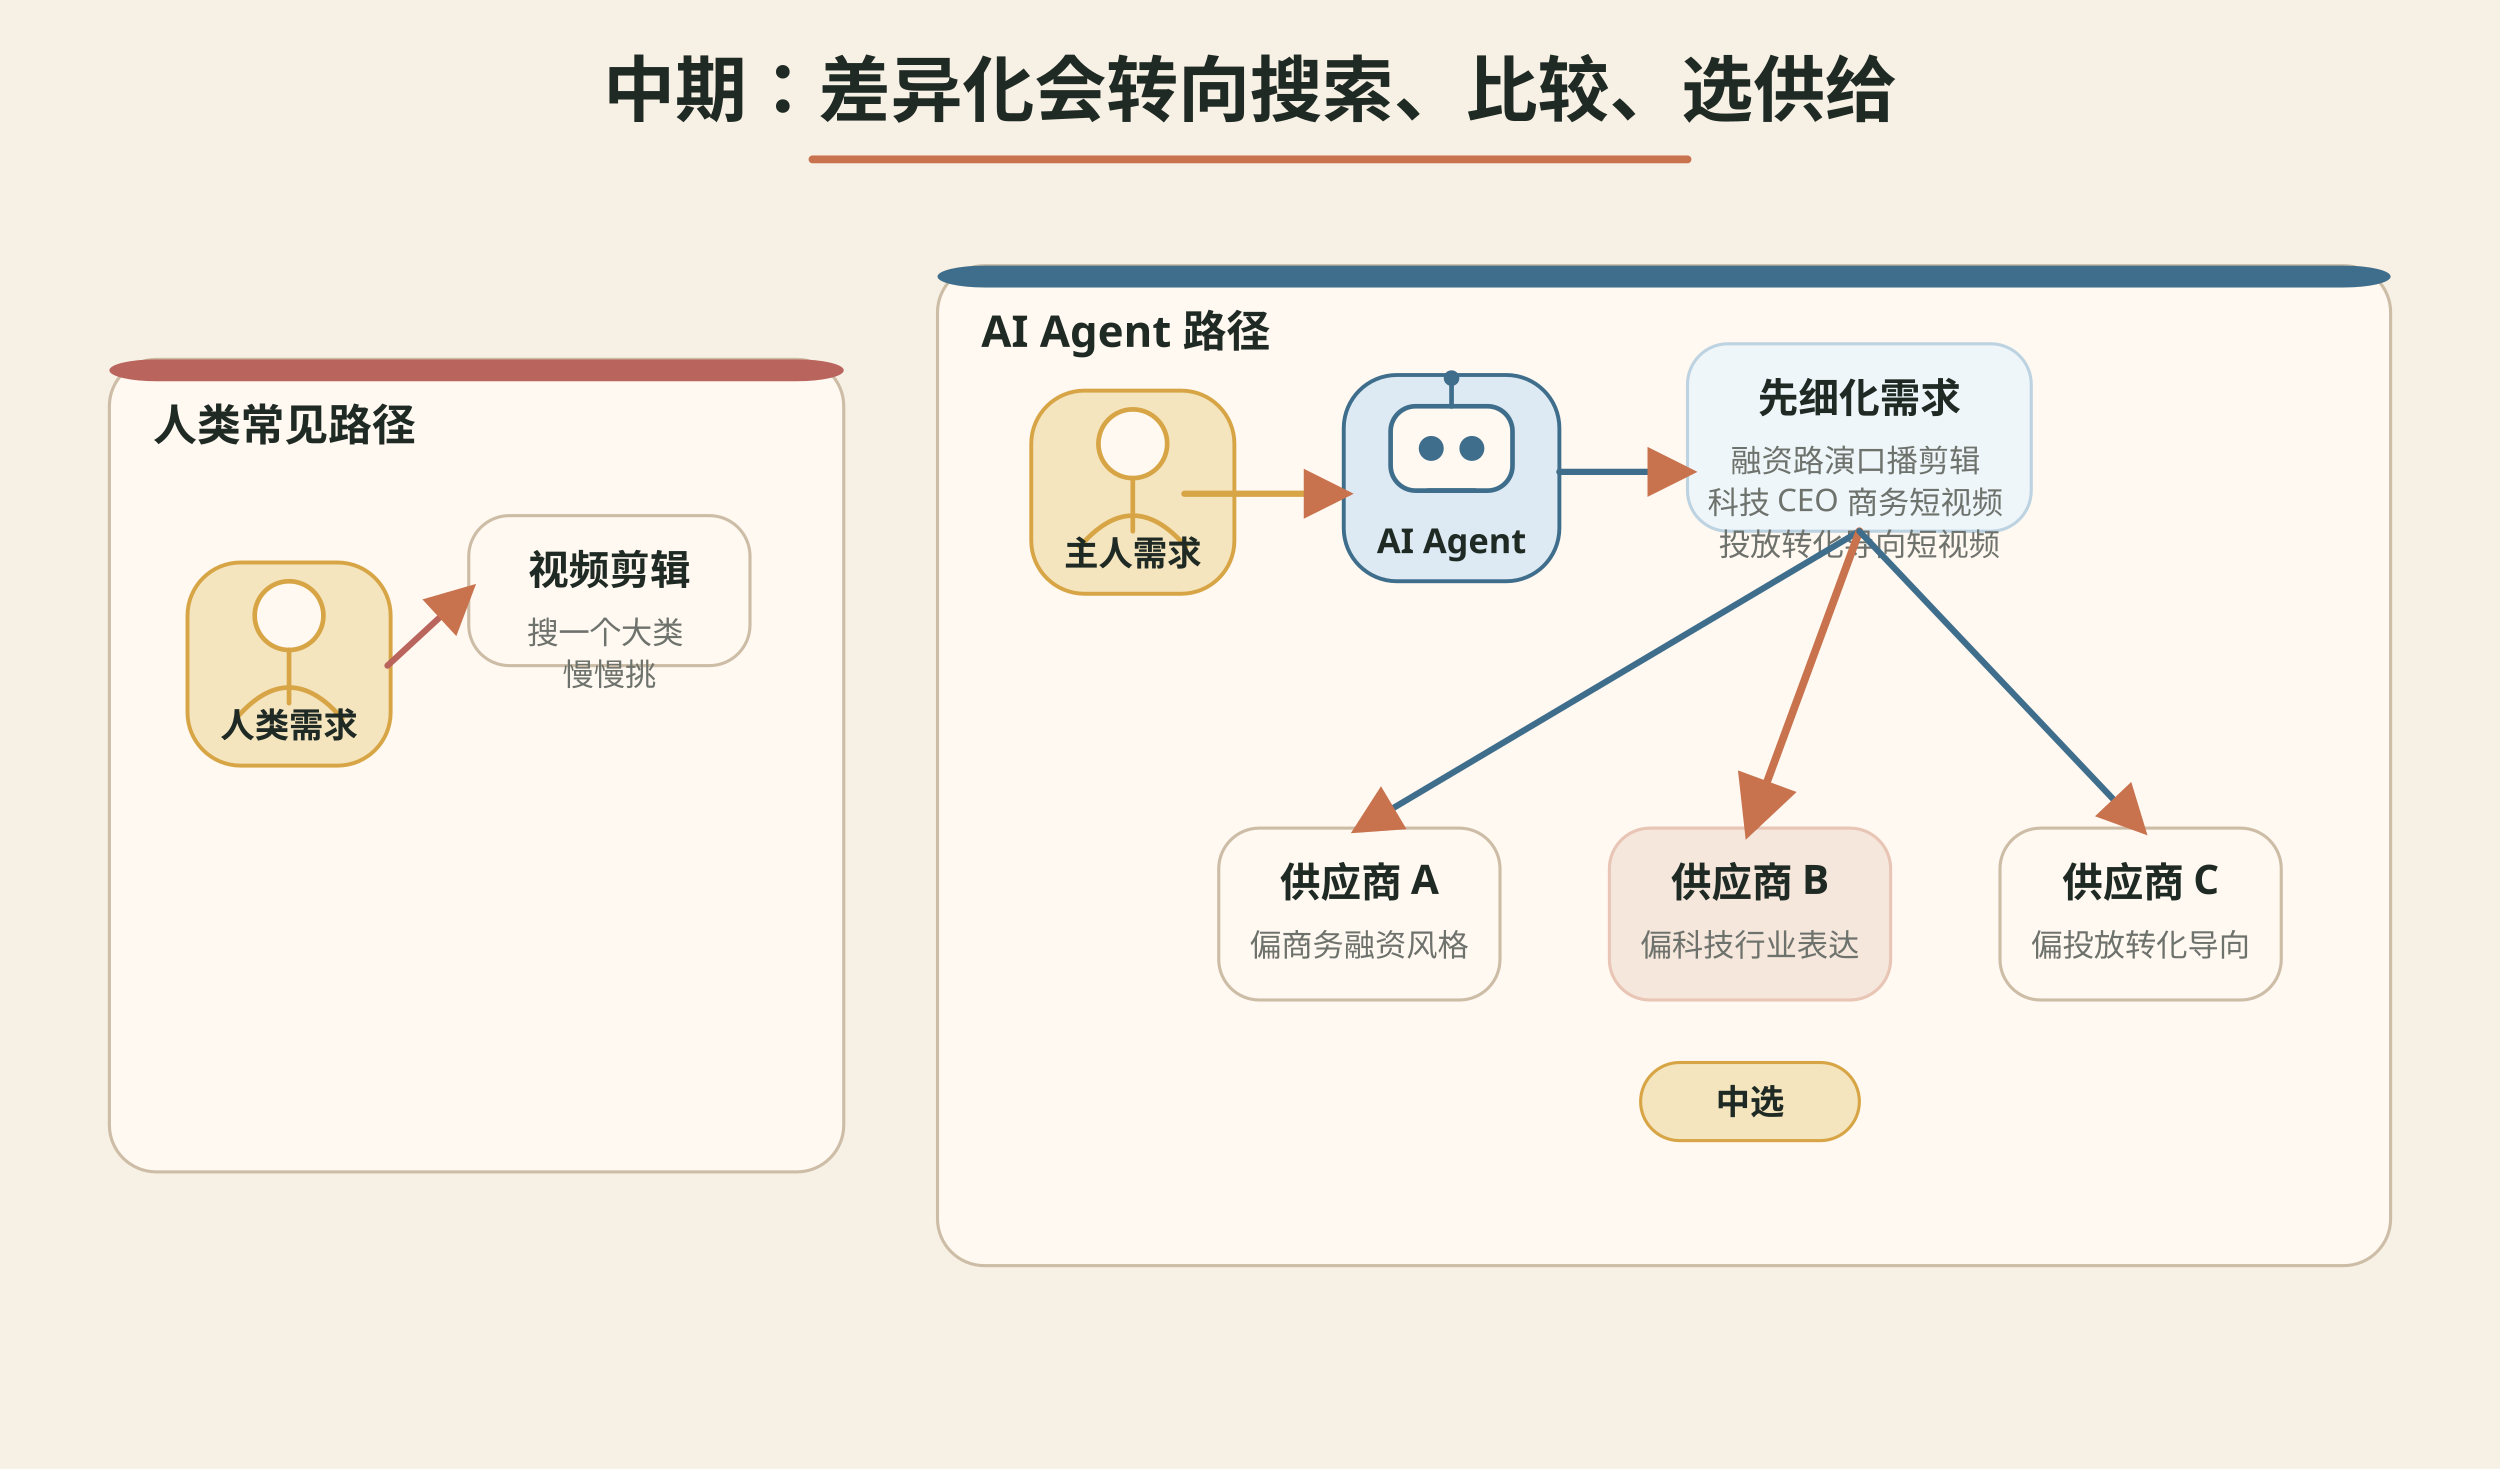
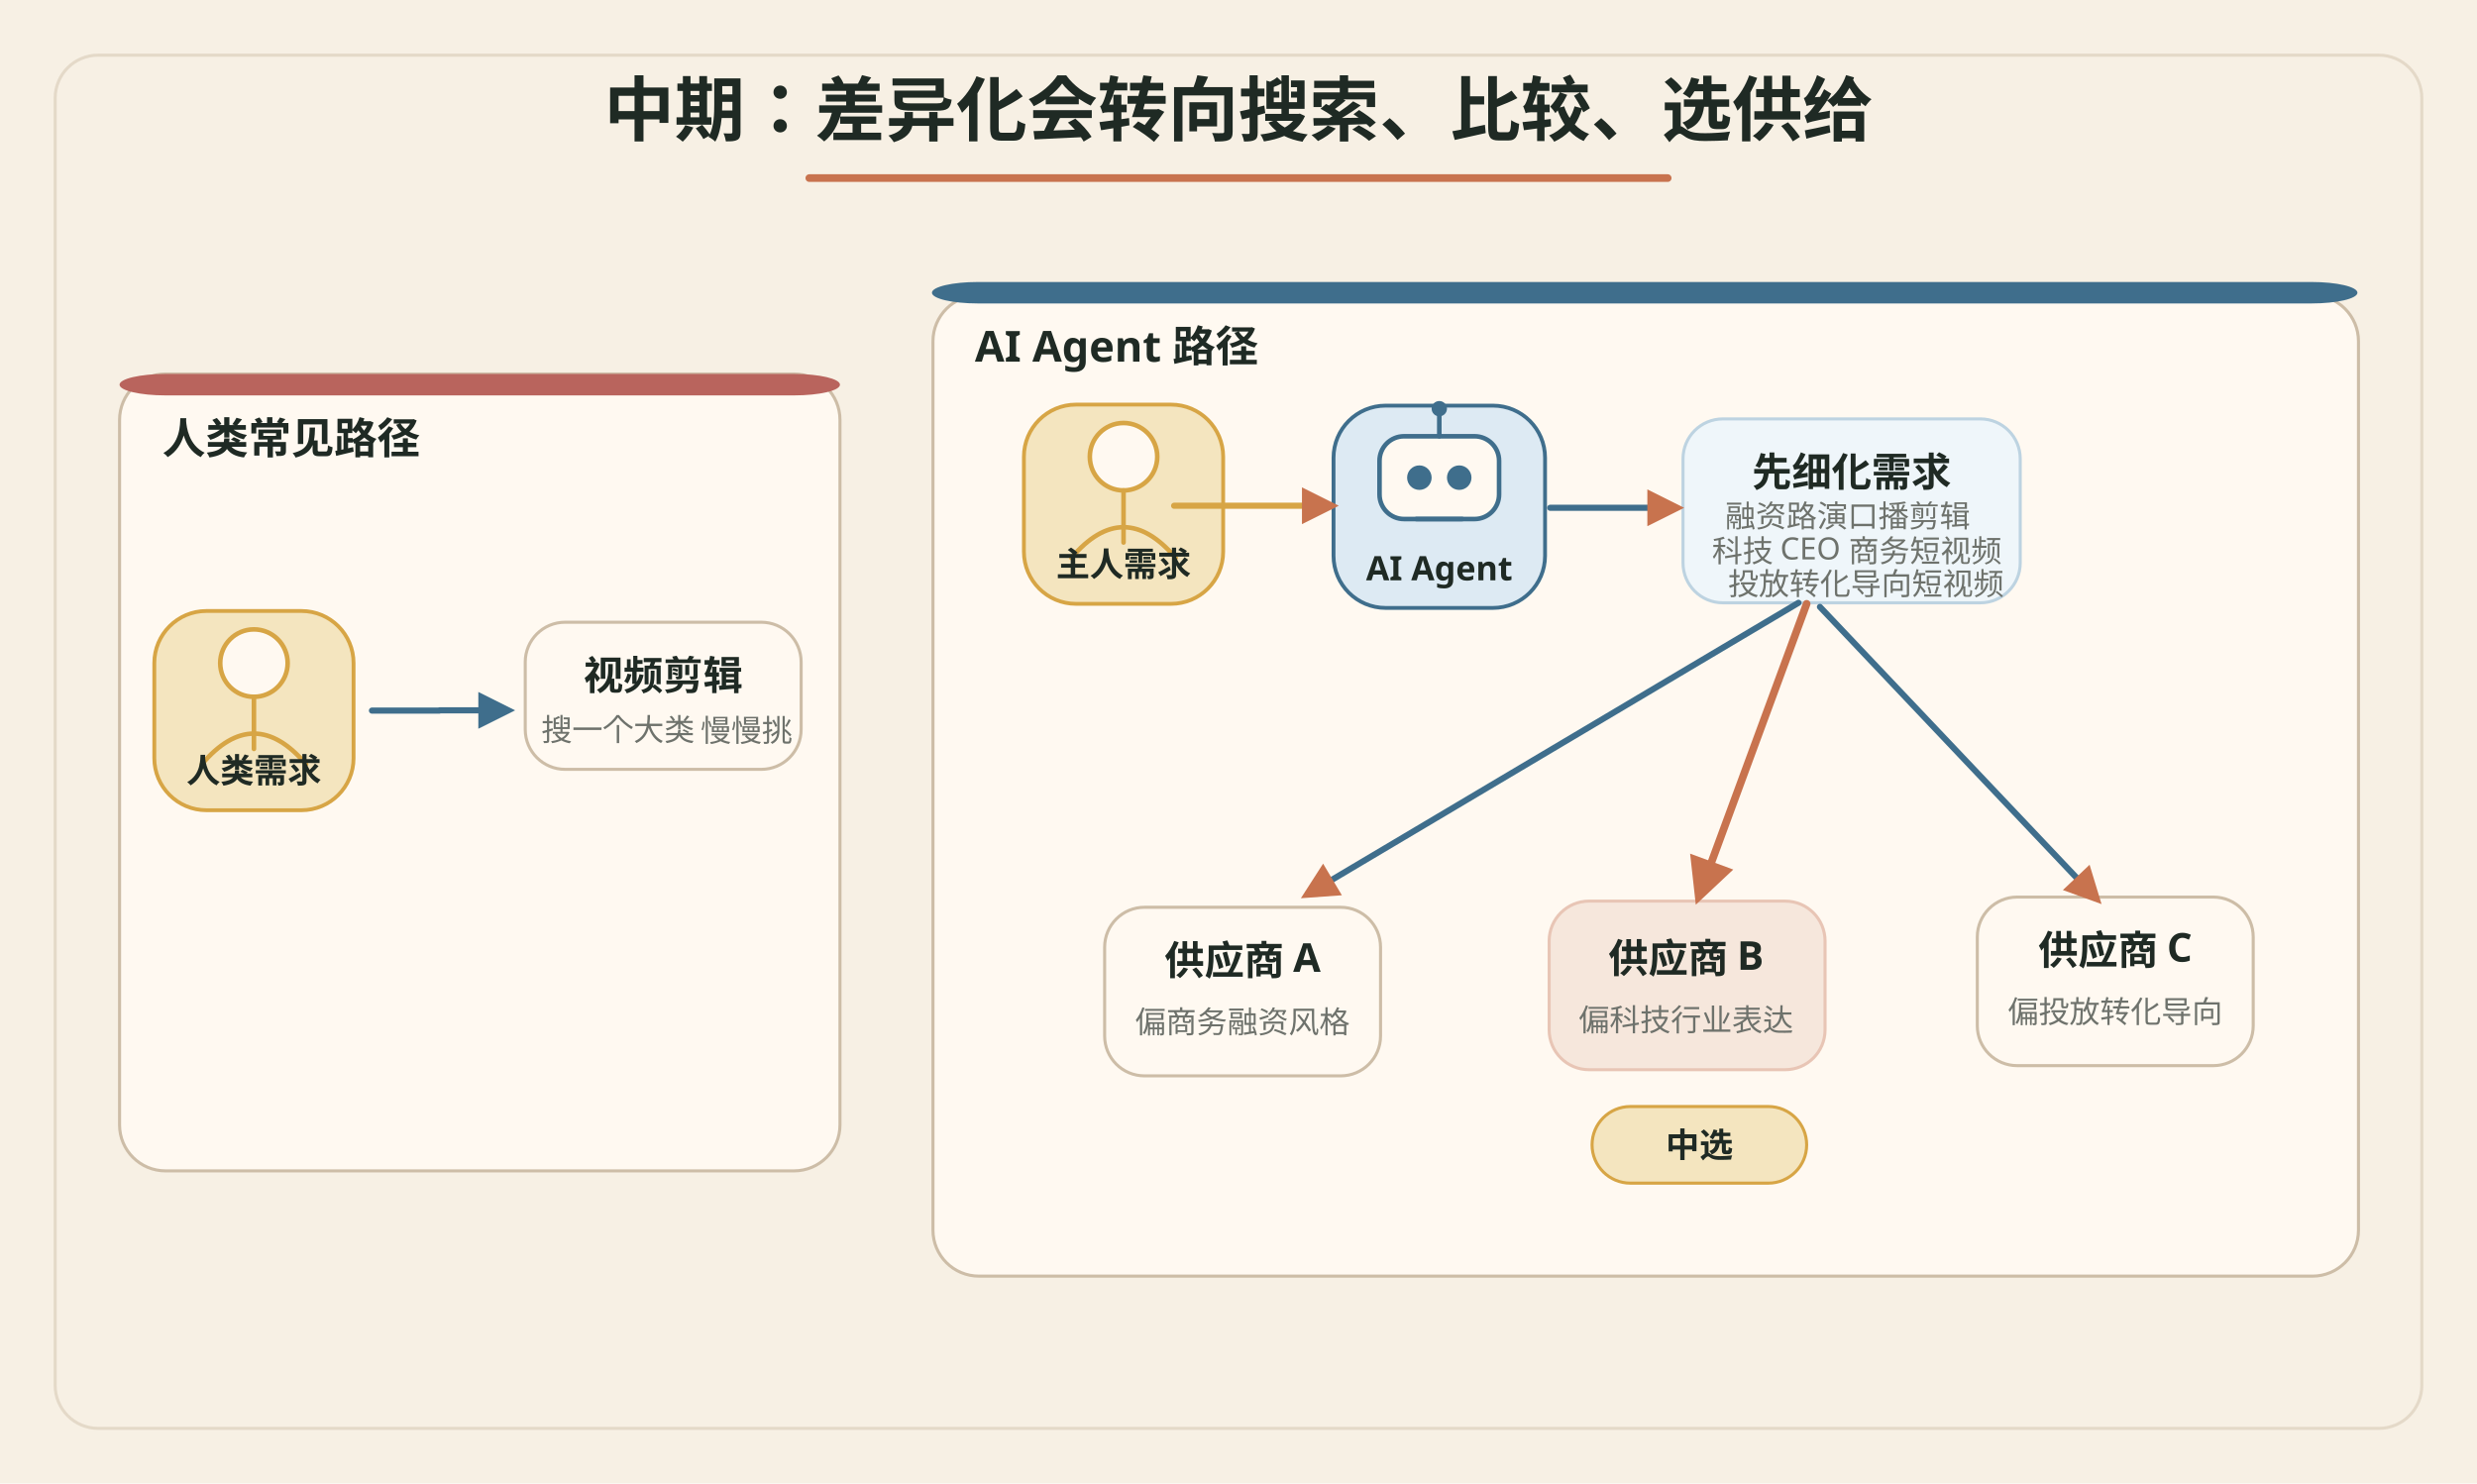
- <svg xmlns="http://www.w3.org/2000/svg" width="1600" height="940" viewBox="0 0 1600 940">
+ <svg xmlns="http://www.w3.org/2000/svg" width="1616" height="968" viewBox="0 0 1616 968">
  <defs>
-     <marker id="arrow" viewBox="0 0 10 10" refX="8" refY="5" markerWidth="8" markerHeight="8" orient="auto-start-reverse">
-       <path d="M 0 0 L 10 5 L 0 10 z" fill="#C8734E" />
+     <marker id="canvasArrowExport-_3f6e8c" viewBox="0 0 8 8" refX="6.2" refY="4" markerWidth="6" markerHeight="6" orient="auto-start-reverse">
+       <path d="M 0 0 L 8 4 L 0 8 z" fill="#3f6e8c" />
    </marker>
  </defs>
-   <rect x="0" y="0" width="1600" height="940" rx="0" ry="0" fill="#F7F0E4" stroke="none" stroke-width="2" />
-   <text x="800" y="74" text-anchor="middle" font-size="46" font-weight="700" font-family="'Noto Serif SC','Source Han Serif SC','Songti SC',serif" fill="#1F2A24">
-     <tspan x="800" y="74">中期：差异化会转向搜索、比较、选供给</tspan>
-   </text>
-   <line x1="520" y1="102" x2="1080" y2="102" stroke="#C8734E" stroke-width="5" stroke-linecap="round" />
-   <rect x="70" y="230" width="470" height="520" rx="30" ry="30" fill="#FFF9F1" stroke="#CDBDA7" stroke-width="2" />
-   <rect x="70" y="230" width="470" height="14" rx="30" ry="30" fill="#B9645D" stroke="none" stroke-width="2" />
-   <text x="98" y="282" text-anchor="start" font-size="28" font-weight="700" font-family="'Noto Sans SC','PingFang SC','Microsoft YaHei',sans-serif" fill="#1F2A24">
-     <tspan x="98" y="282">人类常见路径</tspan>
-   </text>
-   <rect x="600" y="170" width="930" height="640" rx="30" ry="30" fill="#FFF9F1" stroke="#CDBDA7" stroke-width="2" />
-   <rect x="600" y="170" width="930" height="14" rx="30" ry="30" fill="#3F6E8C" stroke="none" stroke-width="2" />
-   <text x="628" y="222" text-anchor="start" font-size="28" font-weight="700" font-family="'Noto Sans SC','PingFang SC','Microsoft YaHei',sans-serif" fill="#1F2A24">
-     <tspan x="628" y="222">AI Agent 路径</tspan>
-   </text>
-   <rect x="120" y="360" width="130" height="130" rx="34" ry="34" fill="#F4E5BF" stroke="#D7A545" stroke-width="2.5" />
-   <circle cx="185" cy="394" r="22" fill="#FFF9F1" stroke="#D7A545" stroke-width="3" />
-   <path d="M 151 460 Q 185 420 219 460" fill="none" stroke="#D7A545" stroke-width="3" stroke-linecap="round" stroke-linejoin="round" />
-   <line x1="185" y1="416" x2="185" y2="450" stroke="#D7A545" stroke-width="3" stroke-linecap="round" />
-   <text x="185" y="472" text-anchor="middle" font-size="22" font-weight="700" font-family="'Noto Sans SC','PingFang SC','Microsoft YaHei',sans-serif" fill="#1F2A24">
-     <tspan x="185" y="472">人类需求</tspan>
-   </text>
-   <rect x="300" y="330" width="180" height="96" rx="26" ry="26" fill="#FFF9F1" stroke="#CDBDA7" stroke-width="2" />
-   <text x="390" y="374" text-anchor="middle" font-size="26" font-weight="700" font-family="'Noto Sans SC','PingFang SC','Microsoft YaHei',sans-serif" fill="#1F2A24">
-     <tspan x="390" y="374">视频剪辑</tspan>
-   </text>
-   <text x="390" y="412" text-anchor="middle" font-size="20" font-weight="500" font-family="'Noto Sans SC','PingFang SC','Microsoft YaHei',sans-serif" fill="#6E726C">
-     <tspan x="390" y="412">搜一个大类</tspan>
-     <tspan x="390" y="438.8">慢慢挑</tspan>
-   </text>
-   <polyline points="248,426 300,378" fill="none" stroke="#B9645D" stroke-width="4" stroke-linecap="round" stroke-linejoin="round" marker-end="url(#arrow)" />
-   <rect x="660" y="250" width="130" height="130" rx="34" ry="34" fill="#F4E5BF" stroke="#D7A545" stroke-width="2.5" />
-   <circle cx="725" cy="284" r="22" fill="#FFF9F1" stroke="#D7A545" stroke-width="3" />
-   <path d="M 691 350 Q 725 310 759 350" fill="none" stroke="#D7A545" stroke-width="3" stroke-linecap="round" stroke-linejoin="round" />
-   <line x1="725" y1="306" x2="725" y2="340" stroke="#D7A545" stroke-width="3" stroke-linecap="round" />
-   <text x="725" y="362" text-anchor="middle" font-size="22" font-weight="700" font-family="'Noto Sans SC','PingFang SC','Microsoft YaHei',sans-serif" fill="#1F2A24">
-     <tspan x="725" y="362">主人需求</tspan>
-   </text>
-   <rect x="860" y="240" width="138" height="132" rx="34" ry="34" fill="#DDEAF3" stroke="#3F6E8C" stroke-width="2.5" />
-   <rect x="890" y="260" width="78" height="54" rx="16" ry="16" fill="#FFF9F1" stroke="#3F6E8C" stroke-width="3" />
-   <circle cx="916" cy="287" r="8" fill="#3F6E8C" stroke="none" stroke-width="2" />
-   <circle cx="942" cy="287" r="8" fill="#3F6E8C" stroke="none" stroke-width="2" />
-   <line x1="914" y1="314" x2="944" y2="314" stroke="#3F6E8C" stroke-width="3" stroke-linecap="round" />
-   <line x1="929" y1="260" x2="929" y2="246" stroke="#3F6E8C" stroke-width="3" stroke-linecap="round" />
-   <circle cx="929" cy="242" r="5" fill="#3F6E8C" stroke="none" stroke-width="2" />
-   <text x="929" y="354" text-anchor="middle" font-size="22" font-weight="700" font-family="'Noto Sans SC','PingFang SC','Microsoft YaHei',sans-serif" fill="#1F2A24">
-     <tspan x="929" y="354">AI Agent</tspan>
-   </text>
-   <rect x="1080" y="220" width="220" height="120" rx="26" ry="26" fill="#EFF6FA" stroke="#BDD3E1" stroke-width="2" />
-   <text x="1190" y="264" text-anchor="middle" font-size="26" font-weight="700" font-family="'Noto Sans SC','PingFang SC','Microsoft YaHei',sans-serif" fill="#1F2A24">
-     <tspan x="1190" y="264">先细化需求</tspan>
-   </text>
-   <text x="1190" y="302" text-anchor="middle" font-size="20" font-weight="500" font-family="'Noto Sans SC','PingFang SC','Microsoft YaHei',sans-serif" fill="#6E726C">
-     <tspan x="1190" y="302">融资路演口播剪辑</tspan>
-     <tspan x="1190" y="328.8">科技 CEO 商务短视频</tspan>
-     <tspan x="1190" y="355.6">投放转化导向短视频</tspan>
-   </text>
-   <rect x="780" y="530" width="180" height="110" rx="26" ry="26" fill="#FFF9F1" stroke="#CDBDA7" stroke-width="2" />
-   <text x="870" y="574" text-anchor="middle" font-size="26" font-weight="700" font-family="'Noto Sans SC','PingFang SC','Microsoft YaHei',sans-serif" fill="#1F2A24">
-     <tspan x="870" y="574">供应商 A</tspan>
-   </text>
-   <text x="870" y="612" text-anchor="middle" font-size="20" font-weight="500" font-family="'Noto Sans SC','PingFang SC','Microsoft YaHei',sans-serif" fill="#6E726C">
-     <tspan x="870" y="612">偏商务融资风格</tspan>
-   </text>
-   <rect x="1030" y="530" width="180" height="110" rx="26" ry="26" fill="#F6E7DC" stroke="#E8C5B5" stroke-width="2" />
-   <text x="1120" y="574" text-anchor="middle" font-size="26" font-weight="700" font-family="'Noto Sans SC','PingFang SC','Microsoft YaHei',sans-serif" fill="#1F2A24">
-     <tspan x="1120" y="574">供应商 B</tspan>
-   </text>
-   <text x="1120" y="612" text-anchor="middle" font-size="20" font-weight="500" font-family="'Noto Sans SC','PingFang SC','Microsoft YaHei',sans-serif" fill="#6E726C">
-     <tspan x="1120" y="612">偏科技行业表达</tspan>
-   </text>
-   <rect x="1280" y="530" width="180" height="110" rx="26" ry="26" fill="#FFF9F1" stroke="#CDBDA7" stroke-width="2" />
-   <text x="1370" y="574" text-anchor="middle" font-size="26" font-weight="700" font-family="'Noto Sans SC','PingFang SC','Microsoft YaHei',sans-serif" fill="#1F2A24">
-     <tspan x="1370" y="574">供应商 C</tspan>
-   </text>
-   <text x="1370" y="612" text-anchor="middle" font-size="20" font-weight="500" font-family="'Noto Sans SC','PingFang SC','Microsoft YaHei',sans-serif" fill="#6E726C">
-     <tspan x="1370" y="612">偏投放转化导向</tspan>
-   </text>
-   <rect x="1050" y="680" width="140" height="50" rx="25" ry="25" fill="#F4E5BF" stroke="#D7A545" stroke-width="2" />
-   <text x="1120" y="713" text-anchor="middle" font-size="22" font-weight="600" font-family="'Noto Sans SC','PingFang SC','Microsoft YaHei',sans-serif" fill="#1F2A24">
-     <tspan x="1120" y="713">中选</tspan>
-   </text>
-   <polyline points="758,316 860,316" fill="none" stroke="#D7A545" stroke-width="4" stroke-linecap="round" stroke-linejoin="round" marker-end="url(#arrow)" />
-   <polyline points="998,302 1080,302" fill="none" stroke="#3F6E8C" stroke-width="4" stroke-linecap="round" stroke-linejoin="round" marker-end="url(#arrow)" />
-   <polyline points="1190,340 870,530" fill="none" stroke="#3F6E8C" stroke-width="4" stroke-linecap="round" stroke-linejoin="round" marker-end="url(#arrow)" />
-   <polyline points="1190,340 1120,530" fill="none" stroke="#C8734E" stroke-width="5" stroke-linecap="round" stroke-linejoin="round" marker-end="url(#arrow)" />
-   <polyline points="1190,340 1370,530" fill="none" stroke="#3F6E8C" stroke-width="4" stroke-linecap="round" stroke-linejoin="round" marker-end="url(#arrow)" />
+   <rect x="0" y="0" width="1616" height="968" fill="#f7f0e4" />
+   <g transform="translate(-96, -96.8)">
+     <svg width="1568" height="920" viewBox="16 10 1568 920" x="120" y="120.8" preserveAspectRatio="xMidYMid meet">
+       <defs>
+         <marker id="arrow" viewBox="0 0 8 8" refX="6.2" refY="4" markerWidth="6" markerHeight="6" orient="auto-start-reverse">
+           <path d="M 0 0 L 8 4 L 0 8 z" fill="#C8734E" />
+         </marker>
+       </defs>
+       <g data-editor-group="component" data-editor-name="export-frame">
+         <rect x="28" y="22" width="1544" height="896" rx="28" ry="28" fill="none" stroke="#CDBDA7" stroke-width="2" opacity="0.45" />
+       </g>
+     </svg>
+     <svg width="853" height="105" viewBox="374 9 853 105" x="478" y="120" preserveAspectRatio="xMidYMid meet">
+       <defs>
+         <marker id="arrow" viewBox="0 0 8 8" refX="6.2" refY="4" markerWidth="6" markerHeight="6" orient="auto-start-reverse">
+           <path d="M 0 0 L 8 4 L 0 8 z" fill="#C8734E" />
+         </marker>
+       </defs>
+       <g data-editor-group="component" data-editor-name="title-block">
+         <g data-editor-subitem="true" data-editor-subitem-name="title">
+           <text x="800" y="74" text-anchor="middle" font-size="46" font-weight="700" font-family="'Noto Serif SC','Source Han Serif SC','Songti SC',serif" fill="#1F2A24">
+             <tspan x="800" y="74" text-anchor="middle">中期：差异化会转向搜索、比较、选供给</tspan>
+           </text>
+         </g>
+         <g data-editor-subitem="true" data-editor-subitem-name="underline">
+           <line x1="520" y1="102" x2="1080" y2="102" stroke="#C8734E" stroke-width="5" stroke-linecap="round" />
+         </g>
+       </g>
+     </svg>
+     <svg width="494" height="544" viewBox="58 218 494 544" x="162" y="328.8" preserveAspectRatio="xMidYMid meet">
+       <defs>
+         <marker id="arrow" viewBox="0 0 8 8" refX="6.2" refY="4" markerWidth="6" markerHeight="6" orient="auto-start-reverse">
+           <path d="M 0 0 L 8 4 L 0 8 z" fill="#C8734E" />
+         </marker>
+       </defs>
+       <g data-editor-group="component" data-editor-name="card:人类常见路径">
+         <g data-editor-subitem="true" data-editor-subitem-name="card-shell">
+           <rect x="70" y="230" width="470" height="520" rx="30" ry="30" fill="#FFF9F1" stroke="#CDBDA7" stroke-width="2" />
+         </g>
+         <g data-editor-subitem="true" data-editor-subitem-name="card-header">
+           <rect x="70" y="230" width="470" height="14" rx="30" ry="30" fill="#B9645D" stroke="none" stroke-width="2" />
+         </g>
+         <g data-editor-subitem="true" data-editor-subitem-name="card-title">
+           <text x="98" y="282" text-anchor="start" font-size="28" font-weight="700" font-family="'Noto Sans SC','PingFang SC','Microsoft YaHei',sans-serif" fill="#1F2A24">
+             <tspan x="98" y="282" text-anchor="start">人类常见路径</tspan>
+           </text>
+         </g>
+       </g>
+     </svg>
+     <svg width="954" height="664" viewBox="588 158 954 664" x="692" y="268.8" preserveAspectRatio="xMidYMid meet">
+       <defs>
+         <marker id="arrow" viewBox="0 0 8 8" refX="6.2" refY="4" markerWidth="6" markerHeight="6" orient="auto-start-reverse">
+           <path d="M 0 0 L 8 4 L 0 8 z" fill="#C8734E" />
+         </marker>
+       </defs>
+       <g data-editor-group="component" data-editor-name="card:AI Agent 路径">
+         <g data-editor-subitem="true" data-editor-subitem-name="card-shell" transform="translate(0.67 8.68)">
+           <rect x="600" y="170" width="930" height="640" rx="30" ry="30" fill="#FFF9F1" stroke="#CDBDA7" stroke-width="2" />
+         </g>
+         <g data-editor-subitem="true" data-editor-subitem-name="card-header">
+           <rect x="600" y="170" width="930" height="14" rx="30" ry="30" fill="#3F6E8C" stroke="none" stroke-width="2" />
+         </g>
+         <g data-editor-subitem="true" data-editor-subitem-name="card-title">
+           <text x="628" y="222" text-anchor="start" font-size="28" font-weight="700" font-family="'Noto Sans SC','PingFang SC','Microsoft YaHei',sans-serif" fill="#1F2A24">
+             <tspan x="628" y="222" text-anchor="start">AI Agent 路径</tspan>
+           </text>
+         </g>
+       </g>
+     </svg>
+     <svg width="154" height="154" viewBox="108 348 154 154" x="184.667" y="483.467" preserveAspectRatio="xMidYMid meet">
+       <defs>
+         <marker id="arrow" viewBox="0 0 8 8" refX="6.2" refY="4" markerWidth="6" markerHeight="6" orient="auto-start-reverse">
+           <path d="M 0 0 L 8 4 L 0 8 z" fill="#C8734E" />
+         </marker>
+       </defs>
+       <g data-editor-group="component" data-editor-name="actor:人类需求">
+         <g data-editor-subitem="true" data-editor-subitem-name="actor-shell">
+           <rect x="120" y="360" width="130" height="130" rx="34" ry="34" fill="#F4E5BF" stroke="#D7A545" stroke-width="2.5" />
+         </g>
+         <g data-editor-subitem="true" data-editor-subitem-name="actor-icon">
+           <circle cx="185" cy="394" r="22" fill="#FFF9F1" stroke="#D7A545" stroke-width="3" />
+           <path d="M 151 460 Q 185 420 219 460" fill="none" stroke="#D7A545" stroke-width="3" stroke-linecap="round" stroke-linejoin="round" />
+           <line x1="185" y1="416" x2="185" y2="450" stroke="#D7A545" stroke-width="3" stroke-linecap="round" />
+         </g>
+         <g data-editor-subitem="true" data-editor-subitem-name="actor-label">
+           <text x="185" y="472" text-anchor="middle" font-size="22" font-weight="700" font-family="'Noto Sans SC','PingFang SC','Microsoft YaHei',sans-serif" fill="#1F2A24">
+             <tspan x="185" y="472" text-anchor="middle">人类需求</tspan>
+           </text>
+         </g>
+       </g>
+     </svg>
+     <svg width="204" height="139" viewBox="288 318 204 139" x="426.667" y="490.8" preserveAspectRatio="xMidYMid meet">
+       <defs>
+         <marker id="arrow" viewBox="0 0 8 8" refX="6.2" refY="4" markerWidth="6" markerHeight="6" orient="auto-start-reverse">
+           <path d="M 0 0 L 8 4 L 0 8 z" fill="#C8734E" />
+         </marker>
+       </defs>
+       <g data-editor-group="component" data-editor-name="module:视频剪辑">
+         <g data-editor-subitem="true" data-editor-subitem-name="module-shell">
+           <rect x="300" y="330" width="180" height="96" rx="26" ry="26" fill="#FFF9F1" stroke="#CDBDA7" stroke-width="2" />
+         </g>
+         <g data-editor-subitem="true" data-editor-subitem-name="module-title">
+           <text x="390" y="374" text-anchor="middle" font-size="26" font-weight="700" font-family="'Noto Sans SC','PingFang SC','Microsoft YaHei',sans-serif" fill="#1F2A24">
+             <tspan x="390" y="374" text-anchor="middle">视频剪辑</tspan>
+           </text>
+         </g>
+         <g data-editor-subitem="true" data-editor-subitem-name="module-body">
+           <text x="390" y="412" text-anchor="middle" font-size="20" font-weight="500" font-family="'Noto Sans SC','PingFang SC','Microsoft YaHei',sans-serif" fill="#6E726C">
+             <tspan x="363.16" y="407.29" text-anchor="middle">搜一个大类</tspan>
+             <tspan x="444.36" y="407.84" text-anchor="middle">慢慢挑</tspan>
+           </text>
+         </g>
+       </g>
+     </svg>
+     <svg width="154" height="154" viewBox="648 238 154 154" x="752" y="348.8" preserveAspectRatio="xMidYMid meet">
+       <defs>
+         <marker id="arrow" viewBox="0 0 8 8" refX="6.2" refY="4" markerWidth="6" markerHeight="6" orient="auto-start-reverse">
+           <path d="M 0 0 L 8 4 L 0 8 z" fill="#C8734E" />
+         </marker>
+       </defs>
+       <g data-editor-group="component" data-editor-name="actor:主人需求">
+         <g data-editor-subitem="true" data-editor-subitem-name="actor-shell">
+           <rect x="660" y="250" width="130" height="130" rx="34" ry="34" fill="#F4E5BF" stroke="#D7A545" stroke-width="2.5" />
+         </g>
+         <g data-editor-subitem="true" data-editor-subitem-name="actor-icon">
+           <circle cx="725" cy="284" r="22" fill="#FFF9F1" stroke="#D7A545" stroke-width="3" />
+           <path d="M 691 350 Q 725 310 759 350" fill="none" stroke="#D7A545" stroke-width="3" stroke-linecap="round" stroke-linejoin="round" />
+           <line x1="725" y1="306" x2="725" y2="340" stroke="#D7A545" stroke-width="3" stroke-linecap="round" />
+         </g>
+         <g data-editor-subitem="true" data-editor-subitem-name="actor-label">
+           <text x="725" y="362" text-anchor="middle" font-size="22" font-weight="700" font-family="'Noto Sans SC','PingFang SC','Microsoft YaHei',sans-serif" fill="#1F2A24">
+             <tspan x="725" y="362" text-anchor="middle">主人需求</tspan>
+           </text>
+         </g>
+       </g>
+     </svg>
+     <svg width="162" height="159" viewBox="848 225 162 159" x="954" y="346.467" preserveAspectRatio="xMidYMid meet">
+       <defs>
+         <marker id="arrow" viewBox="0 0 8 8" refX="6.2" refY="4" markerWidth="6" markerHeight="6" orient="auto-start-reverse">
+           <path d="M 0 0 L 8 4 L 0 8 z" fill="#C8734E" />
+         </marker>
+       </defs>
+       <g data-editor-group="component" data-editor-name="agent:AI Agent">
+         <g data-editor-subitem="true" data-editor-subitem-name="agent-shell">
+           <rect x="860" y="240" width="138" height="132" rx="34" ry="34" fill="#DDEAF3" stroke="#3F6E8C" stroke-width="2.5" />
+         </g>
+         <g data-editor-subitem="true" data-editor-subitem-name="agent-icon">
+           <rect x="890" y="260" width="78" height="54" rx="16" ry="16" fill="#FFF9F1" stroke="#3F6E8C" stroke-width="3" />
+           <circle cx="916" cy="287" r="8" fill="#3F6E8C" stroke="none" stroke-width="2" />
+           <circle cx="942" cy="287" r="8" fill="#3F6E8C" stroke="none" stroke-width="2" />
+           <line x1="914" y1="314" x2="944" y2="314" stroke="#3F6E8C" stroke-width="3" stroke-linecap="round" />
+           <line x1="929" y1="260" x2="929" y2="246" stroke="#3F6E8C" stroke-width="3" stroke-linecap="round" />
+           <circle cx="929" cy="242" r="5" fill="#3F6E8C" stroke="none" stroke-width="2" />
+         </g>
+         <g data-editor-subitem="true" data-editor-subitem-name="agent-label">
+           <text x="929" y="354" text-anchor="middle" font-size="22" font-weight="700" font-family="'Noto Sans SC','PingFang SC','Microsoft YaHei',sans-serif" fill="#1F2A24">
+             <tspan x="929" y="354" text-anchor="middle">AI Agent</tspan>
+           </text>
+         </g>
+       </g>
+     </svg>
+     <svg width="244" height="166" viewBox="1068 208 244 166" x="1182" y="358.133" preserveAspectRatio="xMidYMid meet">
+       <defs>
+         <marker id="arrow" viewBox="0 0 8 8" refX="6.2" refY="4" markerWidth="6" markerHeight="6" orient="auto-start-reverse">
+           <path d="M 0 0 L 8 4 L 0 8 z" fill="#C8734E" />
+         </marker>
+       </defs>
+       <g data-editor-group="component" data-editor-name="module:先细化需求">
+         <g data-editor-subitem="true" data-editor-subitem-name="module-shell">
+           <rect x="1080" y="220" width="220" height="120" rx="26" ry="26" fill="#EFF6FA" stroke="#BDD3E1" stroke-width="2" />
+         </g>
+         <g data-editor-subitem="true" data-editor-subitem-name="module-title">
+           <text x="1190" y="264" text-anchor="middle" font-size="26" font-weight="700" font-family="'Noto Sans SC','PingFang SC','Microsoft YaHei',sans-serif" fill="#1F2A24">
+             <tspan x="1190" y="264" text-anchor="middle">先细化需求</tspan>
+           </text>
+         </g>
+         <g data-editor-subitem="true" data-editor-subitem-name="module-body">
+           <text x="1190" y="302" text-anchor="middle" font-size="20" font-weight="500" font-family="'Noto Sans SC','PingFang SC','Microsoft YaHei',sans-serif" fill="#6E726C">
+             <tspan x="1190" y="290.57" text-anchor="middle">融资路演口播剪辑</tspan>
+             <tspan x="1196.03" y="313.34" text-anchor="middle">科技 CEO 商务短视频</tspan>
+             <tspan x="1199.38" y="334.77" text-anchor="middle">投放转化导向短视频</tspan>
+           </text>
+         </g>
+       </g>
+     </svg>
+     <svg width="204" height="134" viewBox="768 518 204 134" x="804.667" y="676.8" preserveAspectRatio="xMidYMid meet">
+       <defs>
+         <marker id="arrow" viewBox="0 0 8 8" refX="6.2" refY="4" markerWidth="6" markerHeight="6" orient="auto-start-reverse">
+           <path d="M 0 0 L 8 4 L 0 8 z" fill="#C8734E" />
+         </marker>
+       </defs>
+       <g data-editor-group="component" data-editor-name="module:供应商 A">
+         <g data-editor-subitem="true" data-editor-subitem-name="module-shell">
+           <rect x="780" y="530" width="180" height="110" rx="26" ry="26" fill="#FFF9F1" stroke="#CDBDA7" stroke-width="2" />
+         </g>
+         <g data-editor-subitem="true" data-editor-subitem-name="module-title">
+           <text x="870" y="574" text-anchor="middle" font-size="26" font-weight="700" font-family="'Noto Sans SC','PingFang SC','Microsoft YaHei',sans-serif" fill="#1F2A24">
+             <tspan x="870" y="574" text-anchor="middle">供应商 A</tspan>
+           </text>
+         </g>
+         <g data-editor-subitem="true" data-editor-subitem-name="module-body">
+           <text x="870" y="612" text-anchor="middle" font-size="20" font-weight="500" font-family="'Noto Sans SC','PingFang SC','Microsoft YaHei',sans-serif" fill="#6E726C">
+             <tspan x="870" y="612" text-anchor="middle">偏商务融资风格</tspan>
+           </text>
+         </g>
+       </g>
+     </svg>
+     <svg width="204" height="134" viewBox="1018 518 204 134" x="1094" y="675.467" preserveAspectRatio="xMidYMid meet">
+       <defs>
+         <marker id="arrow" viewBox="0 0 8 8" refX="6.2" refY="4" markerWidth="6" markerHeight="6" orient="auto-start-reverse">
+           <path d="M 0 0 L 8 4 L 0 8 z" fill="#C8734E" />
+         </marker>
+       </defs>
+       <g data-editor-group="component" data-editor-name="module:供应商 B">
+         <g data-editor-subitem="true" data-editor-subitem-name="module-shell" transform="translate(0.67 -2.69)">
+           <rect x="1030" y="530" width="180" height="110" rx="26" ry="26" fill="#F6E7DC" stroke="#E8C5B5" stroke-width="2" />
+         </g>
+         <g data-editor-subitem="true" data-editor-subitem-name="module-title">
+           <text x="1120" y="574" text-anchor="middle" font-size="26" font-weight="700" font-family="'Noto Sans SC','PingFang SC','Microsoft YaHei',sans-serif" fill="#1F2A24">
+             <tspan x="1120" y="574" text-anchor="middle">供应商 B</tspan>
+           </text>
+         </g>
+         <g data-editor-subitem="true" data-editor-subitem-name="module-body">
+           <text x="1120" y="612" text-anchor="middle" font-size="20" font-weight="500" font-family="'Noto Sans SC','PingFang SC','Microsoft YaHei',sans-serif" fill="#6E726C">
+             <tspan x="1120" y="612" text-anchor="middle">偏科技行业表达</tspan>
+           </text>
+         </g>
+       </g>
+     </svg>
+     <svg width="204" height="134" viewBox="1268 518 204 134" x="1374" y="670.133" preserveAspectRatio="xMidYMid meet">
+       <defs>
+         <marker id="arrow" viewBox="0 0 8 8" refX="6.2" refY="4" markerWidth="6" markerHeight="6" orient="auto-start-reverse">
+           <path d="M 0 0 L 8 4 L 0 8 z" fill="#C8734E" />
+         </marker>
+       </defs>
+       <g data-editor-group="component" data-editor-name="module:供应商 C">
+         <g data-editor-subitem="true" data-editor-subitem-name="module-shell">
+           <rect x="1280" y="530" width="180" height="110" rx="26" ry="26" fill="#FFF9F1" stroke="#CDBDA7" stroke-width="2" />
+         </g>
+         <g data-editor-subitem="true" data-editor-subitem-name="module-title">
+           <text x="1370" y="574" text-anchor="middle" font-size="26" font-weight="700" font-family="'Noto Sans SC','PingFang SC','Microsoft YaHei',sans-serif" fill="#1F2A24">
+             <tspan x="1370" y="574" text-anchor="middle">供应商 C</tspan>
+           </text>
+         </g>
+         <g data-editor-subitem="true" data-editor-subitem-name="module-body">
+           <text x="1370" y="612" text-anchor="middle" font-size="20" font-weight="500" font-family="'Noto Sans SC','PingFang SC','Microsoft YaHei',sans-serif" fill="#6E726C">
+             <tspan x="1370" y="612" text-anchor="middle">偏投放转化导向</tspan>
+           </text>
+         </g>
+       </g>
+     </svg>
+     <svg width="164" height="74" viewBox="1038 668 164 74" x="1122.667" y="806.8" preserveAspectRatio="xMidYMid meet">
+       <defs>
+         <marker id="arrow" viewBox="0 0 8 8" refX="6.2" refY="4" markerWidth="6" markerHeight="6" orient="auto-start-reverse">
+           <path d="M 0 0 L 8 4 L 0 8 z" fill="#C8734E" />
+         </marker>
+       </defs>
+       <g data-editor-group="component" data-editor-name="chip:中选">
+         <g data-editor-subitem="true" data-editor-subitem-name="chip-shell">
+           <rect x="1050" y="680" width="140" height="50" rx="25" ry="25" fill="#F4E5BF" stroke="#D7A545" stroke-width="2" />
+         </g>
+         <g data-editor-subitem="true" data-editor-subitem-name="chip-label">
+           <text x="1120" y="713" text-anchor="middle" font-size="22" font-weight="600" font-family="'Noto Sans SC','PingFang SC','Microsoft YaHei',sans-serif" fill="#1F2A24">
+             <tspan x="1120" y="713" text-anchor="middle">中选</tspan>
+           </text>
+         </g>
+       </g>
+     </svg>
+     <svg width="126" height="24" viewBox="746 304 126 24" x="850" y="414.8" preserveAspectRatio="xMidYMid meet">
+       <defs>
+         <marker id="arrow" viewBox="0 0 8 8" refX="6.2" refY="4" markerWidth="6" markerHeight="6" orient="auto-start-reverse">
+           <path d="M 0 0 L 8 4 L 0 8 z" fill="#C8734E" />
+         </marker>
+       </defs>
+       <polyline points="758,316 860,316" fill="none" stroke="#D7A545" stroke-width="4" stroke-linecap="round" stroke-linejoin="round" marker-end="url(#arrow)" />
+     </svg>
+     <svg width="106" height="24" viewBox="986 290 106 24" x="1095.333" y="416.133" preserveAspectRatio="xMidYMid meet">
+       <defs>
+         <marker id="arrow" viewBox="0 0 8 8" refX="6.2" refY="4" markerWidth="6" markerHeight="6" orient="auto-start-reverse">
+           <path d="M 0 0 L 8 4 L 0 8 z" fill="#C8734E" />
+         </marker>
+       </defs>
+       <polyline points="998,302 1080,302" fill="none" stroke="#3F6E8C" stroke-width="4" stroke-linecap="round" stroke-linejoin="round" marker-end="url(#arrow)" />
+     </svg>
+     <svg width="344" height="214" viewBox="858 328 344 214" x="937.333" y="478.133" preserveAspectRatio="xMidYMid meet">
+       <defs>
+         <marker id="arrow" viewBox="0 0 8 8" refX="6.2" refY="4" markerWidth="6" markerHeight="6" orient="auto-start-reverse">
+           <path d="M 0 0 L 8 4 L 0 8 z" fill="#C8734E" />
+         </marker>
+       </defs>
+       <polyline points="1190,340 870,530" fill="none" stroke="#3F6E8C" stroke-width="4" stroke-linecap="round" stroke-linejoin="round" marker-end="url(#arrow)" />
+     </svg>
+     <svg width="94" height="214" viewBox="1108 328 94 214" x="1192.667" y="478.8" preserveAspectRatio="xMidYMid meet">
+       <defs>
+         <marker id="arrow" viewBox="0 0 8 8" refX="6.2" refY="4" markerWidth="6" markerHeight="6" orient="auto-start-reverse">
+           <path d="M 0 0 L 8 4 L 0 8 z" fill="#C8734E" />
+         </marker>
+       </defs>
+       <polyline points="1190,340 1120,530" fill="none" stroke="#C8734E" stroke-width="5" stroke-linecap="round" stroke-linejoin="round" marker-end="url(#arrow)" />
+     </svg>
+     <svg width="204" height="214" viewBox="1178 328 204 214" x="1271.333" y="480.8" preserveAspectRatio="xMidYMid meet">
+       <defs>
+         <marker id="arrow" viewBox="0 0 8 8" refX="6.2" refY="4" markerWidth="6" markerHeight="6" orient="auto-start-reverse">
+           <path d="M 0 0 L 8 4 L 0 8 z" fill="#C8734E" />
+         </marker>
+       </defs>
+       <polyline points="1190,340 1370,530" fill="none" stroke="#3F6E8C" stroke-width="4" stroke-linecap="round" stroke-linejoin="round" marker-end="url(#arrow)" />
+     </svg>
+     <polyline points="338.667,560.467 366.667,560.467 382.667,560.467 382.667,560.3 398.667,560.3 426.667,560.3" fill="none" stroke="#3f6e8c" stroke-width="4" stroke-linecap="round" stroke-linejoin="round" stroke-dasharray="" marker-end="url(#canvasArrowExport-_3f6e8c)" />
+   </g>
</svg>
